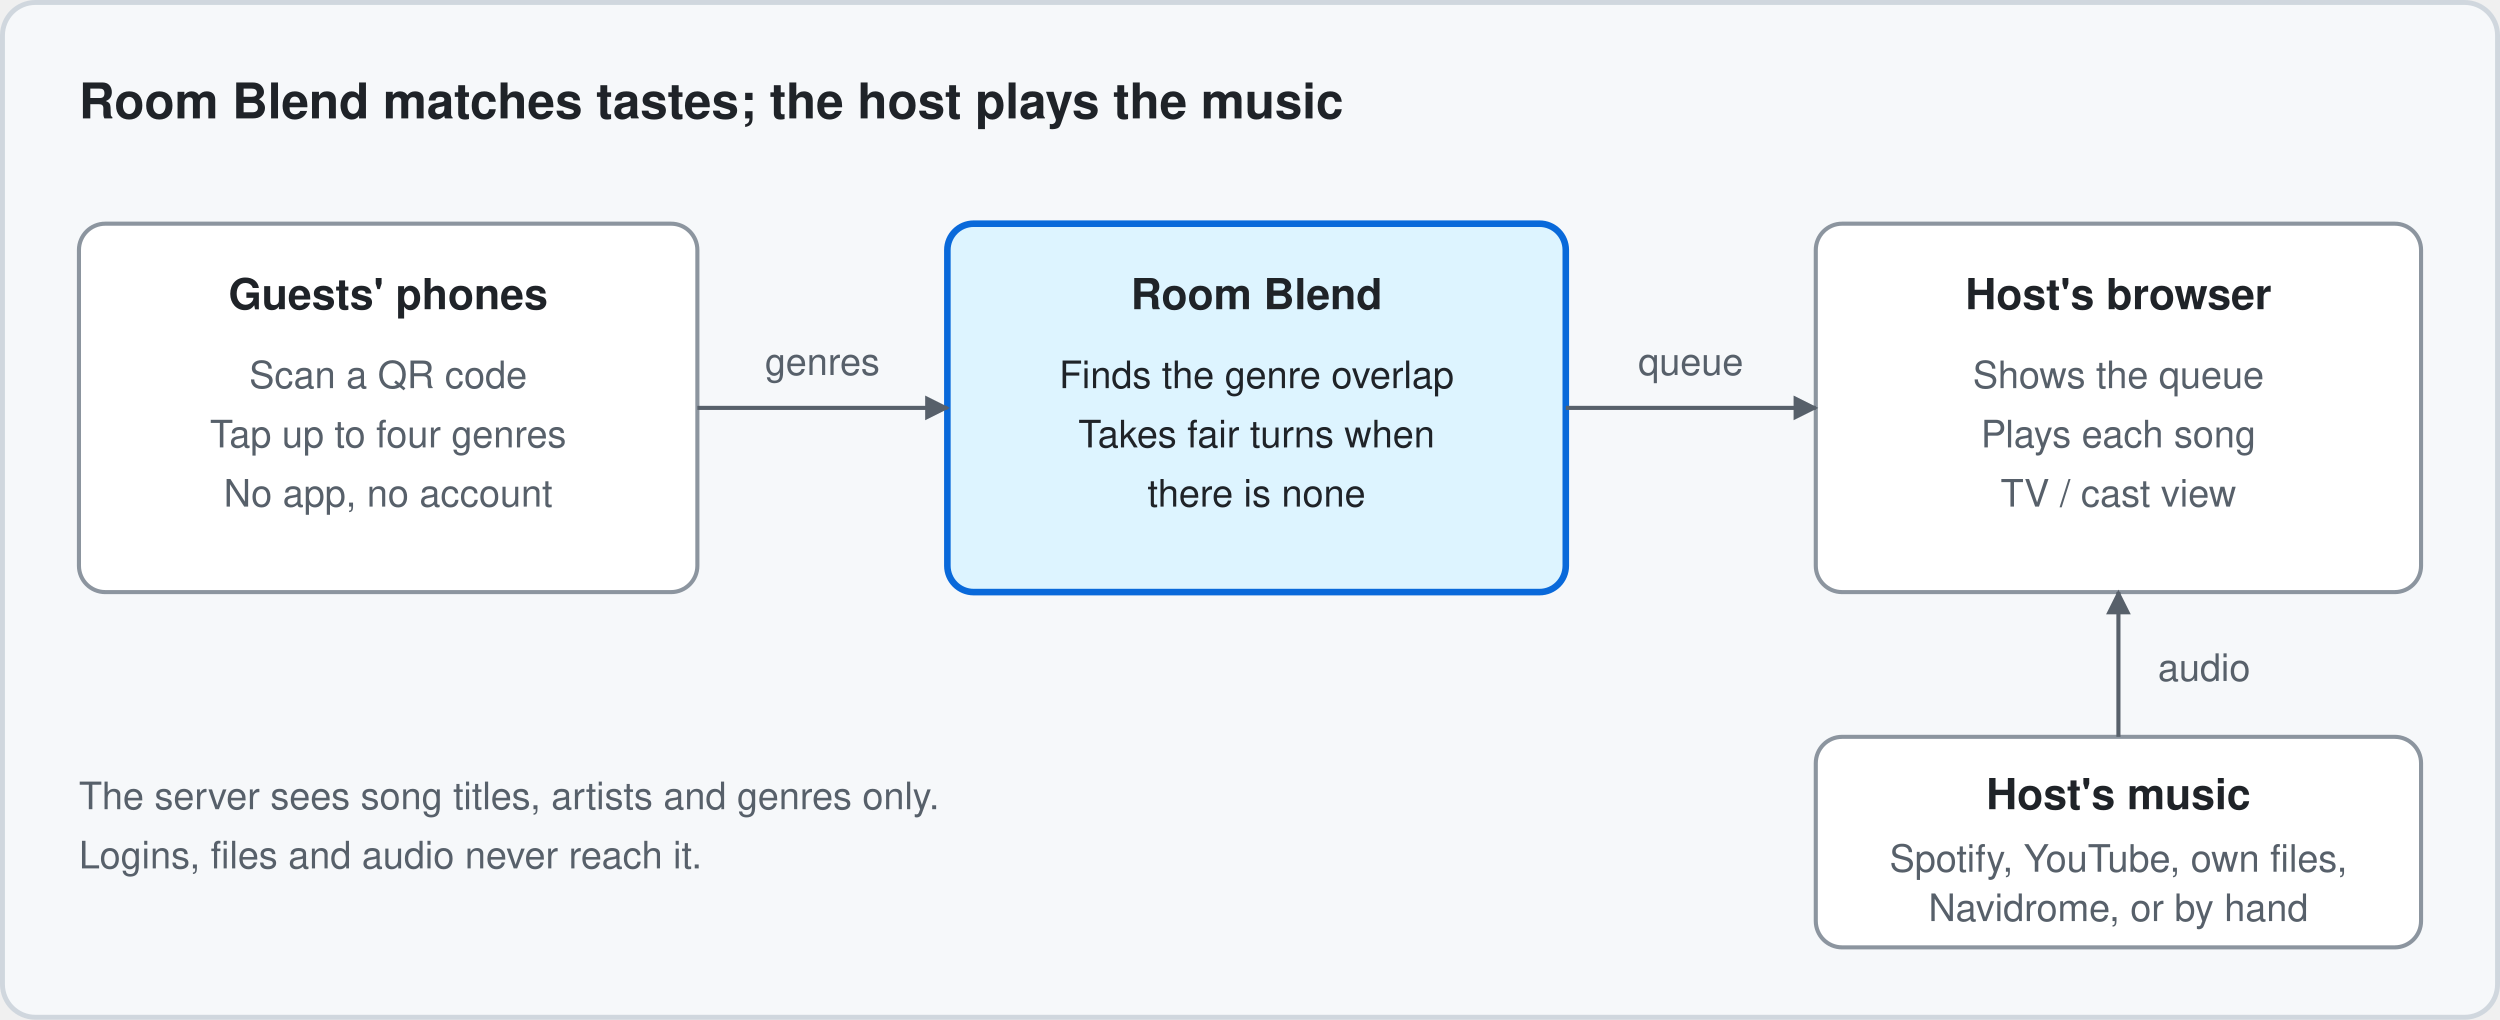
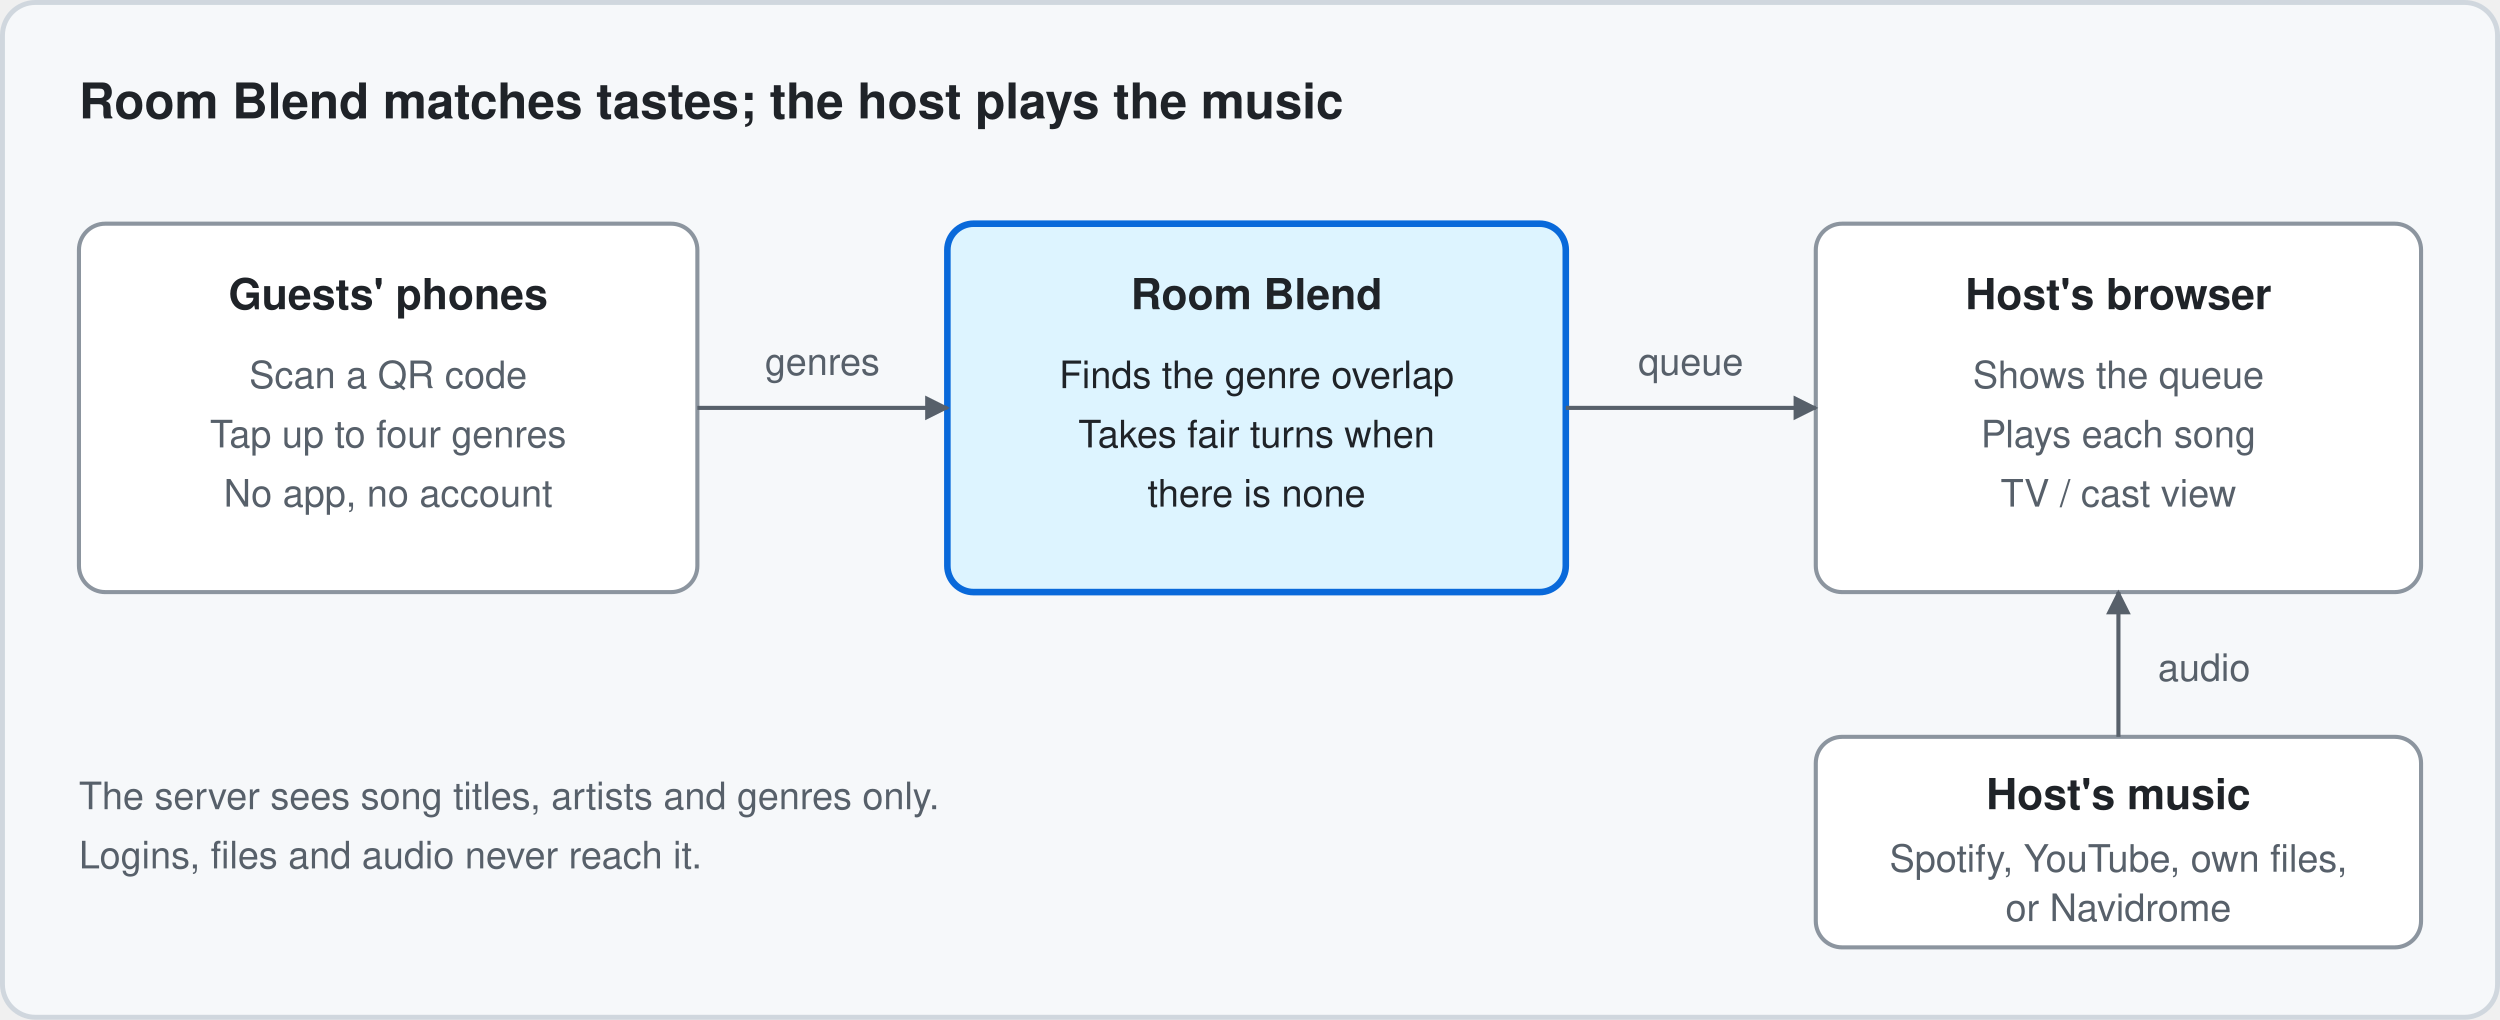
<svg xmlns="http://www.w3.org/2000/svg" viewBox="0 0 760 310" role="img" aria-labelledby="t d" font-family="-apple-system, BlinkMacSystemFont, 'Segoe UI', Helvetica, Arial, sans-serif" font-size="13">
  <defs>
    <marker id="arrow" viewBox="0 0 10 10" refX="9" refY="5" markerWidth="6" markerHeight="6" orient="auto-start-reverse">
      <path d="M0 0L10 5L0 10z" fill="#57606a" />
    </marker>
  </defs>
  <rect x="0.75" y="0.75" width="758.5" height="308.5" rx="10" fill="#f6f8fa" stroke="#d0d7de" stroke-width="1.5" />
  <text x="24" y="36" font-size="15" font-weight="600" fill="#1f2328">Room Blend matches tastes; the host plays the music</text>
  <rect x="24" y="68" width="188" height="112" rx="8" fill="#ffffff" stroke="#8c959f" stroke-width="1.25" />
  <text x="118" y="94" text-anchor="middle" font-weight="600" fill="#1f2328">Guests' phones</text>
  <text x="118" y="118" text-anchor="middle" font-size="11.5" fill="#57606a">Scan a QR code</text>
  <text x="118" y="136" text-anchor="middle" font-size="11.5" fill="#57606a">Tap up to four genres</text>
  <text x="118" y="154" text-anchor="middle" font-size="11.5" fill="#57606a">No app, no account</text>
  <rect x="288" y="68" width="188" height="112" rx="8" fill="#ddf4ff" stroke="#0969da" stroke-width="2" />
  <text x="382" y="94" text-anchor="middle" font-weight="600" fill="#1f2328">Room Blend</text>
  <text x="382" y="118" text-anchor="middle" font-size="11.5" fill="#1f2328">Finds the genre overlap</text>
  <text x="382" y="136" text-anchor="middle" font-size="11.5" fill="#1f2328">Takes fair turns when</text>
  <text x="382" y="154" text-anchor="middle" font-size="11.5" fill="#1f2328">there is none</text>
  <rect x="552" y="68" width="184" height="112" rx="8" fill="#ffffff" stroke="#8c959f" stroke-width="1.25" />
  <text x="644" y="94" text-anchor="middle" font-weight="600" fill="#1f2328">Host's browser</text>
  <text x="644" y="118" text-anchor="middle" font-size="11.5" fill="#57606a">Shows the queue</text>
  <text x="644" y="136" text-anchor="middle" font-size="11.5" fill="#57606a">Plays each song</text>
  <text x="644" y="154" text-anchor="middle" font-size="11.5" fill="#57606a">TV / cast view</text>
  <rect x="552" y="224" width="184" height="64" rx="8" fill="#ffffff" stroke="#8c959f" stroke-width="1.25" />
  <text x="644" y="246" text-anchor="middle" font-weight="600" fill="#1f2328">Host's music</text>
  <text x="644" y="265" text-anchor="middle" font-size="11.5" fill="#57606a">Spotify, YouTube, own files,</text>
-   <text x="644" y="280" text-anchor="middle" font-size="11.5" fill="#57606a">Navidrome, or by hand</text>
+   <text x="644" y="280" text-anchor="middle" font-size="11.5" fill="#57606a">or Navidrome</text>
  <g fill="none" stroke="#57606a" stroke-width="1.25">
    <path d="M212 124H288" marker-end="url(#arrow)" />
    <path d="M476 124H552" marker-end="url(#arrow)" />
    <path d="M644 224V180" marker-end="url(#arrow)" />
  </g>
  <text x="250" y="114" text-anchor="middle" font-size="11.5" fill="#57606a">genres</text>
  <text x="514" y="114" text-anchor="middle" font-size="11.5" fill="#57606a">queue</text>
  <text x="656" y="207" font-size="11.5" fill="#57606a">audio</text>
  <text x="24" y="246" font-size="11.5" fill="#57606a">The server sees song titles, artists and genres only.</text>
  <text x="24" y="264" font-size="11.5" fill="#57606a">Logins, files and audio never reach it.</text>
</svg>
